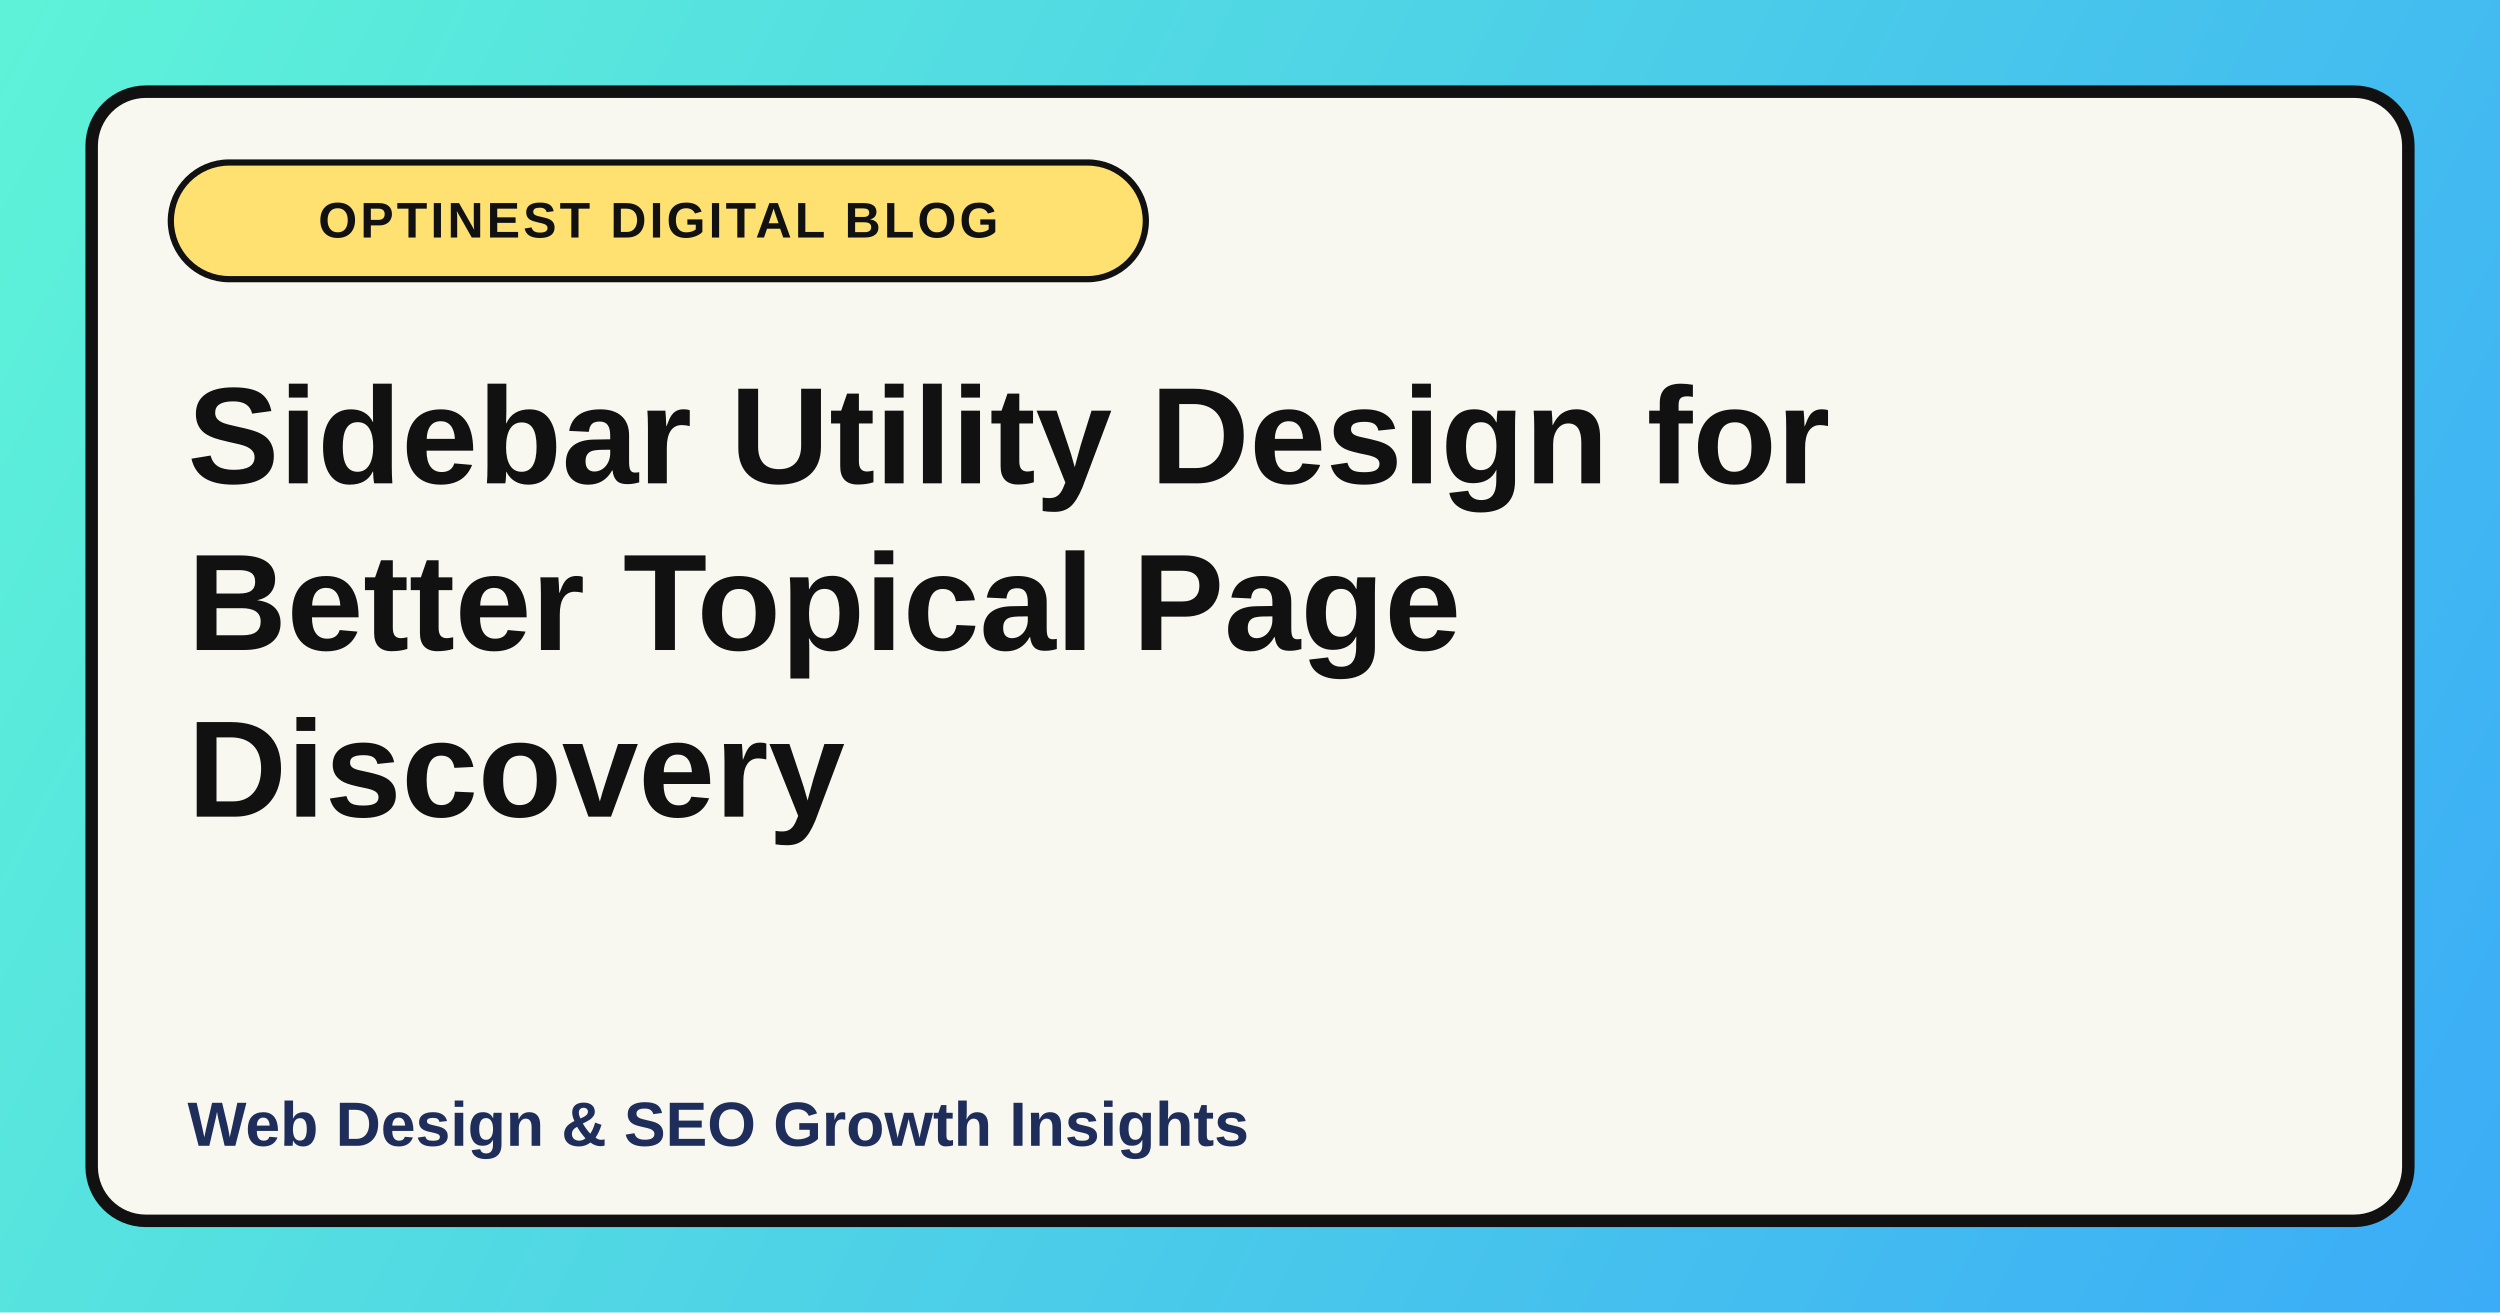
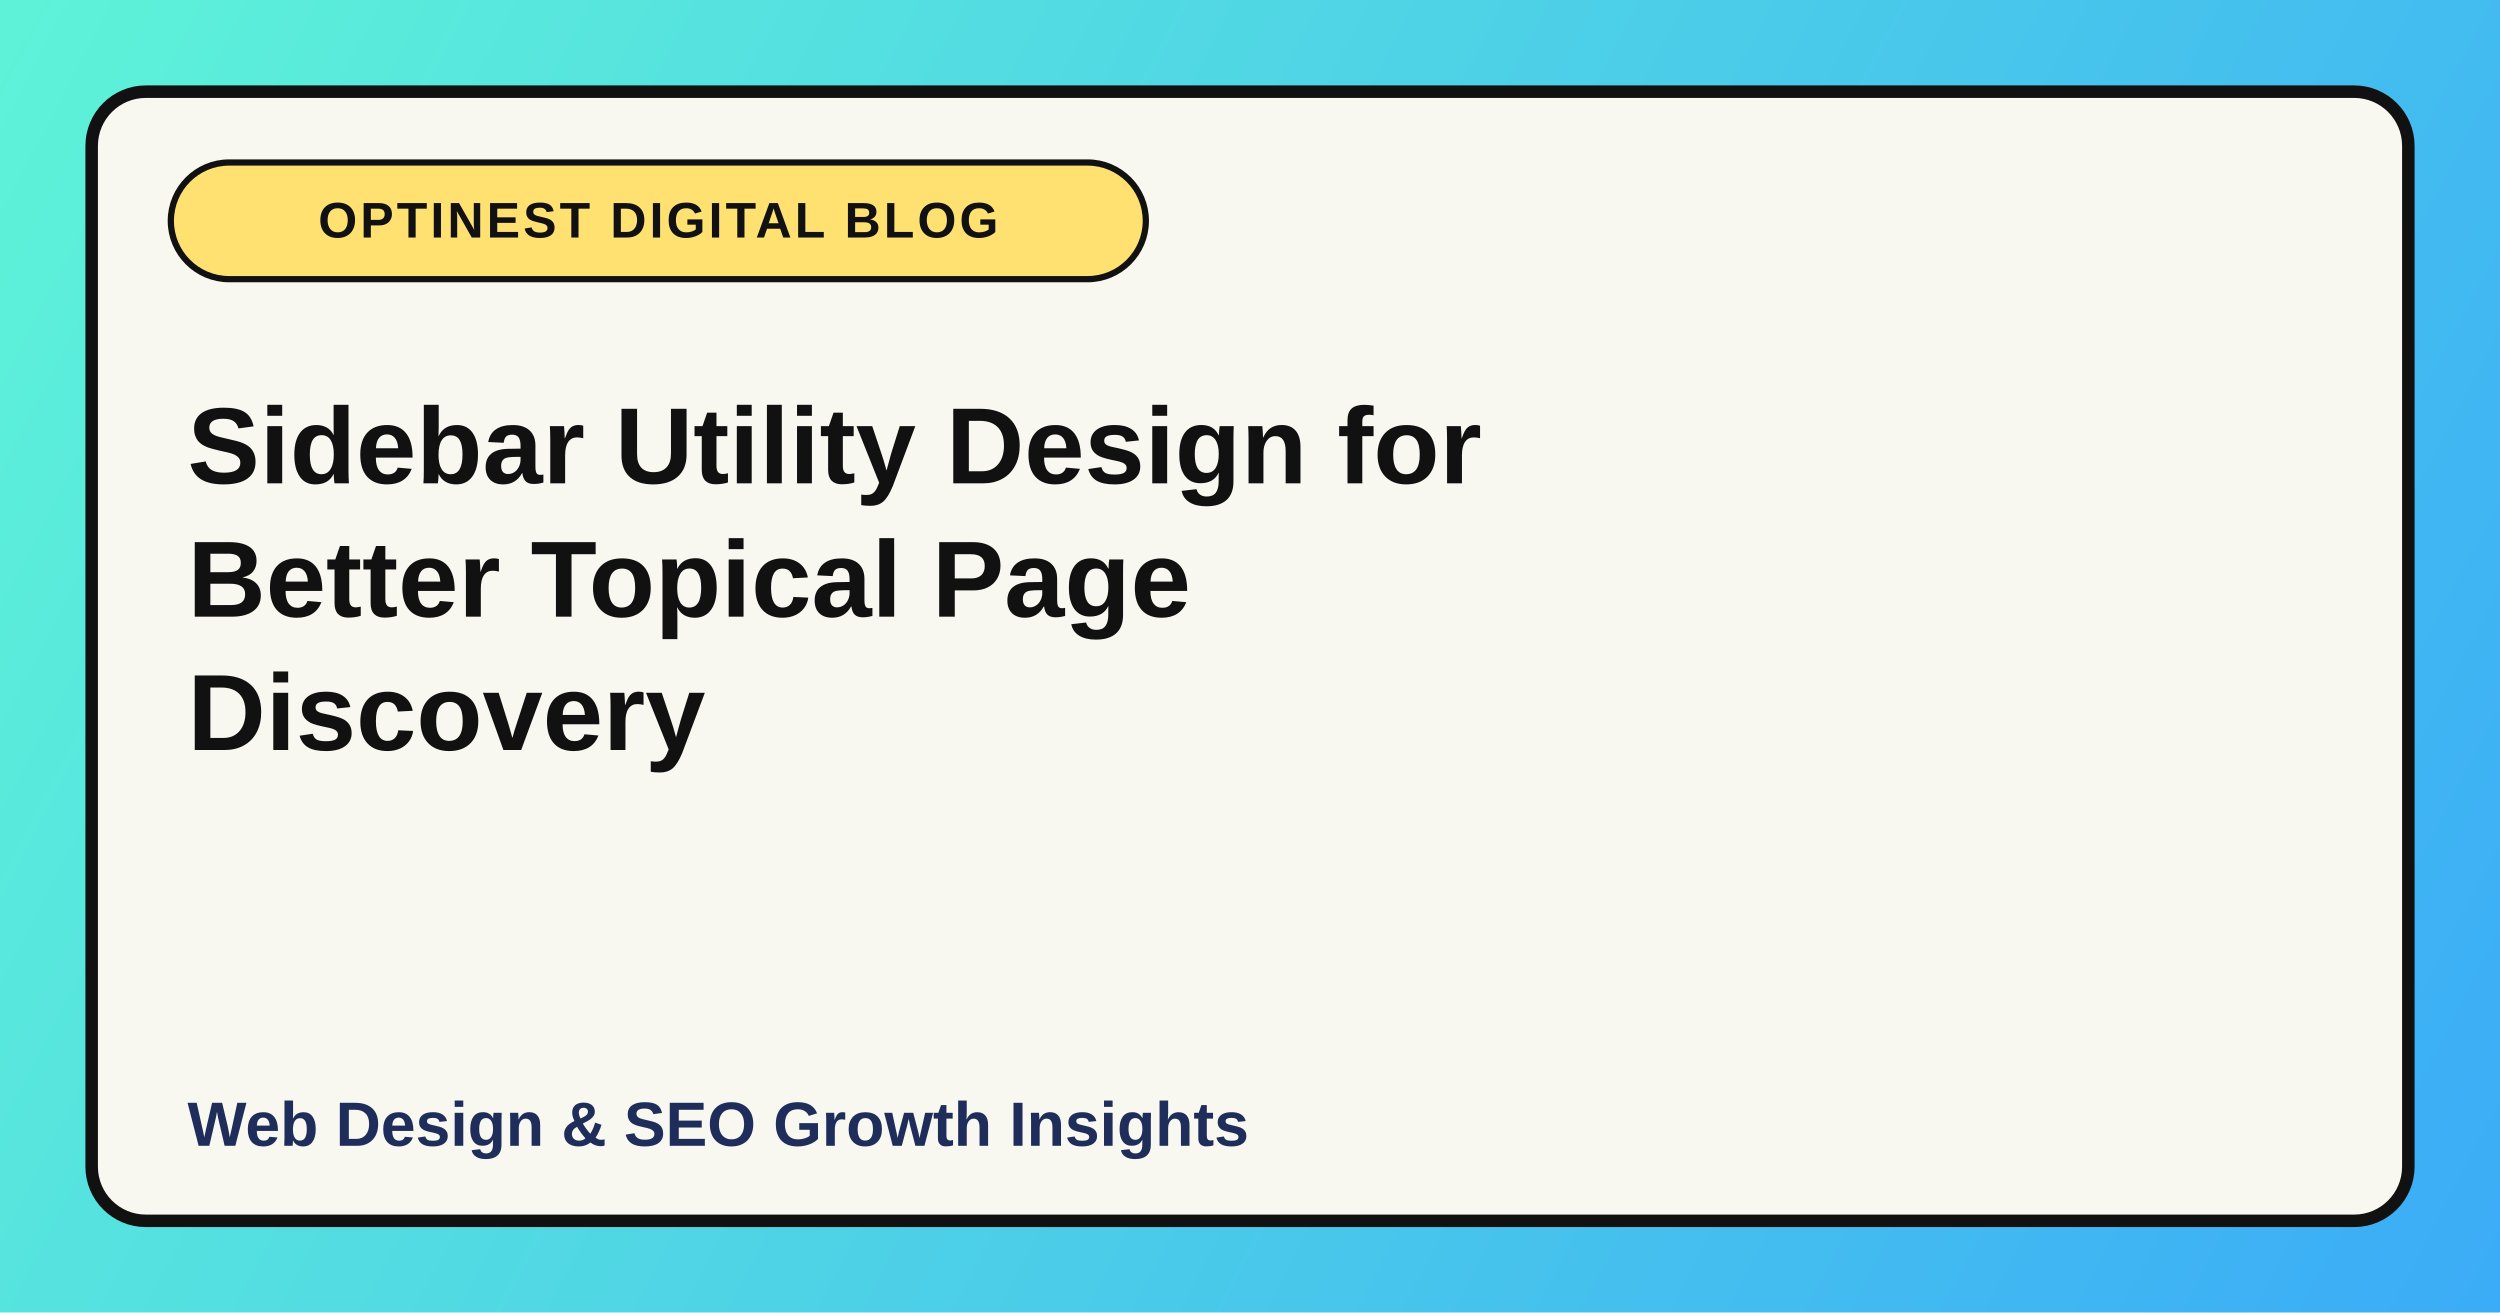
<svg xmlns="http://www.w3.org/2000/svg" width="1200" height="630" viewBox="0 0 1200 630" fill="none">
  <defs>
    <linearGradient id="bg" x1="0" y1="0" x2="1200" y2="630" gradientUnits="userSpaceOnUse">
      <stop offset="0%" stop-color="hsl(169 86% 66%)" />
      <stop offset="100%" stop-color="hsl(204 92% 60%)" />
    </linearGradient>
  </defs>
  <rect width="1200" height="630" fill="url(#bg)" />
  <rect x="44" y="44" width="1112" height="542" rx="26" fill="#F8F8F0" stroke="#111" stroke-width="6" />
  <rect x="82" y="78" width="468" height="56" rx="28" fill="#FFE171" stroke="#111" stroke-width="3" />
  <text x="316" y="114" text-anchor="middle" font-family="Arial, sans-serif" font-size="24" font-weight="700" letter-spacing="1.5" fill="#111">OPTINEST DIGITAL BLOG</text>
-   <text x="90" y="232" font-family="Arial Black, Arial, sans-serif" font-size="66" font-weight="900" fill="#111">
+   <text x="90" y="232" font-family="Arial Black, Arial, sans-serif" font-size="52" font-weight="900" fill="#111">
    <tspan x="90" dy="0">Sidebar Utility Design for</tspan>
-     <tspan x="90" dy="80">Better Topical Page</tspan>
-     <tspan x="90" dy="80">Discovery</tspan>
+     <tspan x="90" dy="64">Better Topical Page</tspan>
+     <tspan x="90" dy="64">Discovery</tspan>
  </text>
  <text x="90" y="550" font-family="Arial, sans-serif" font-size="30" font-weight="700" fill="#1f2d5a">Web Design &amp; SEO Growth Insights</text>
</svg>
